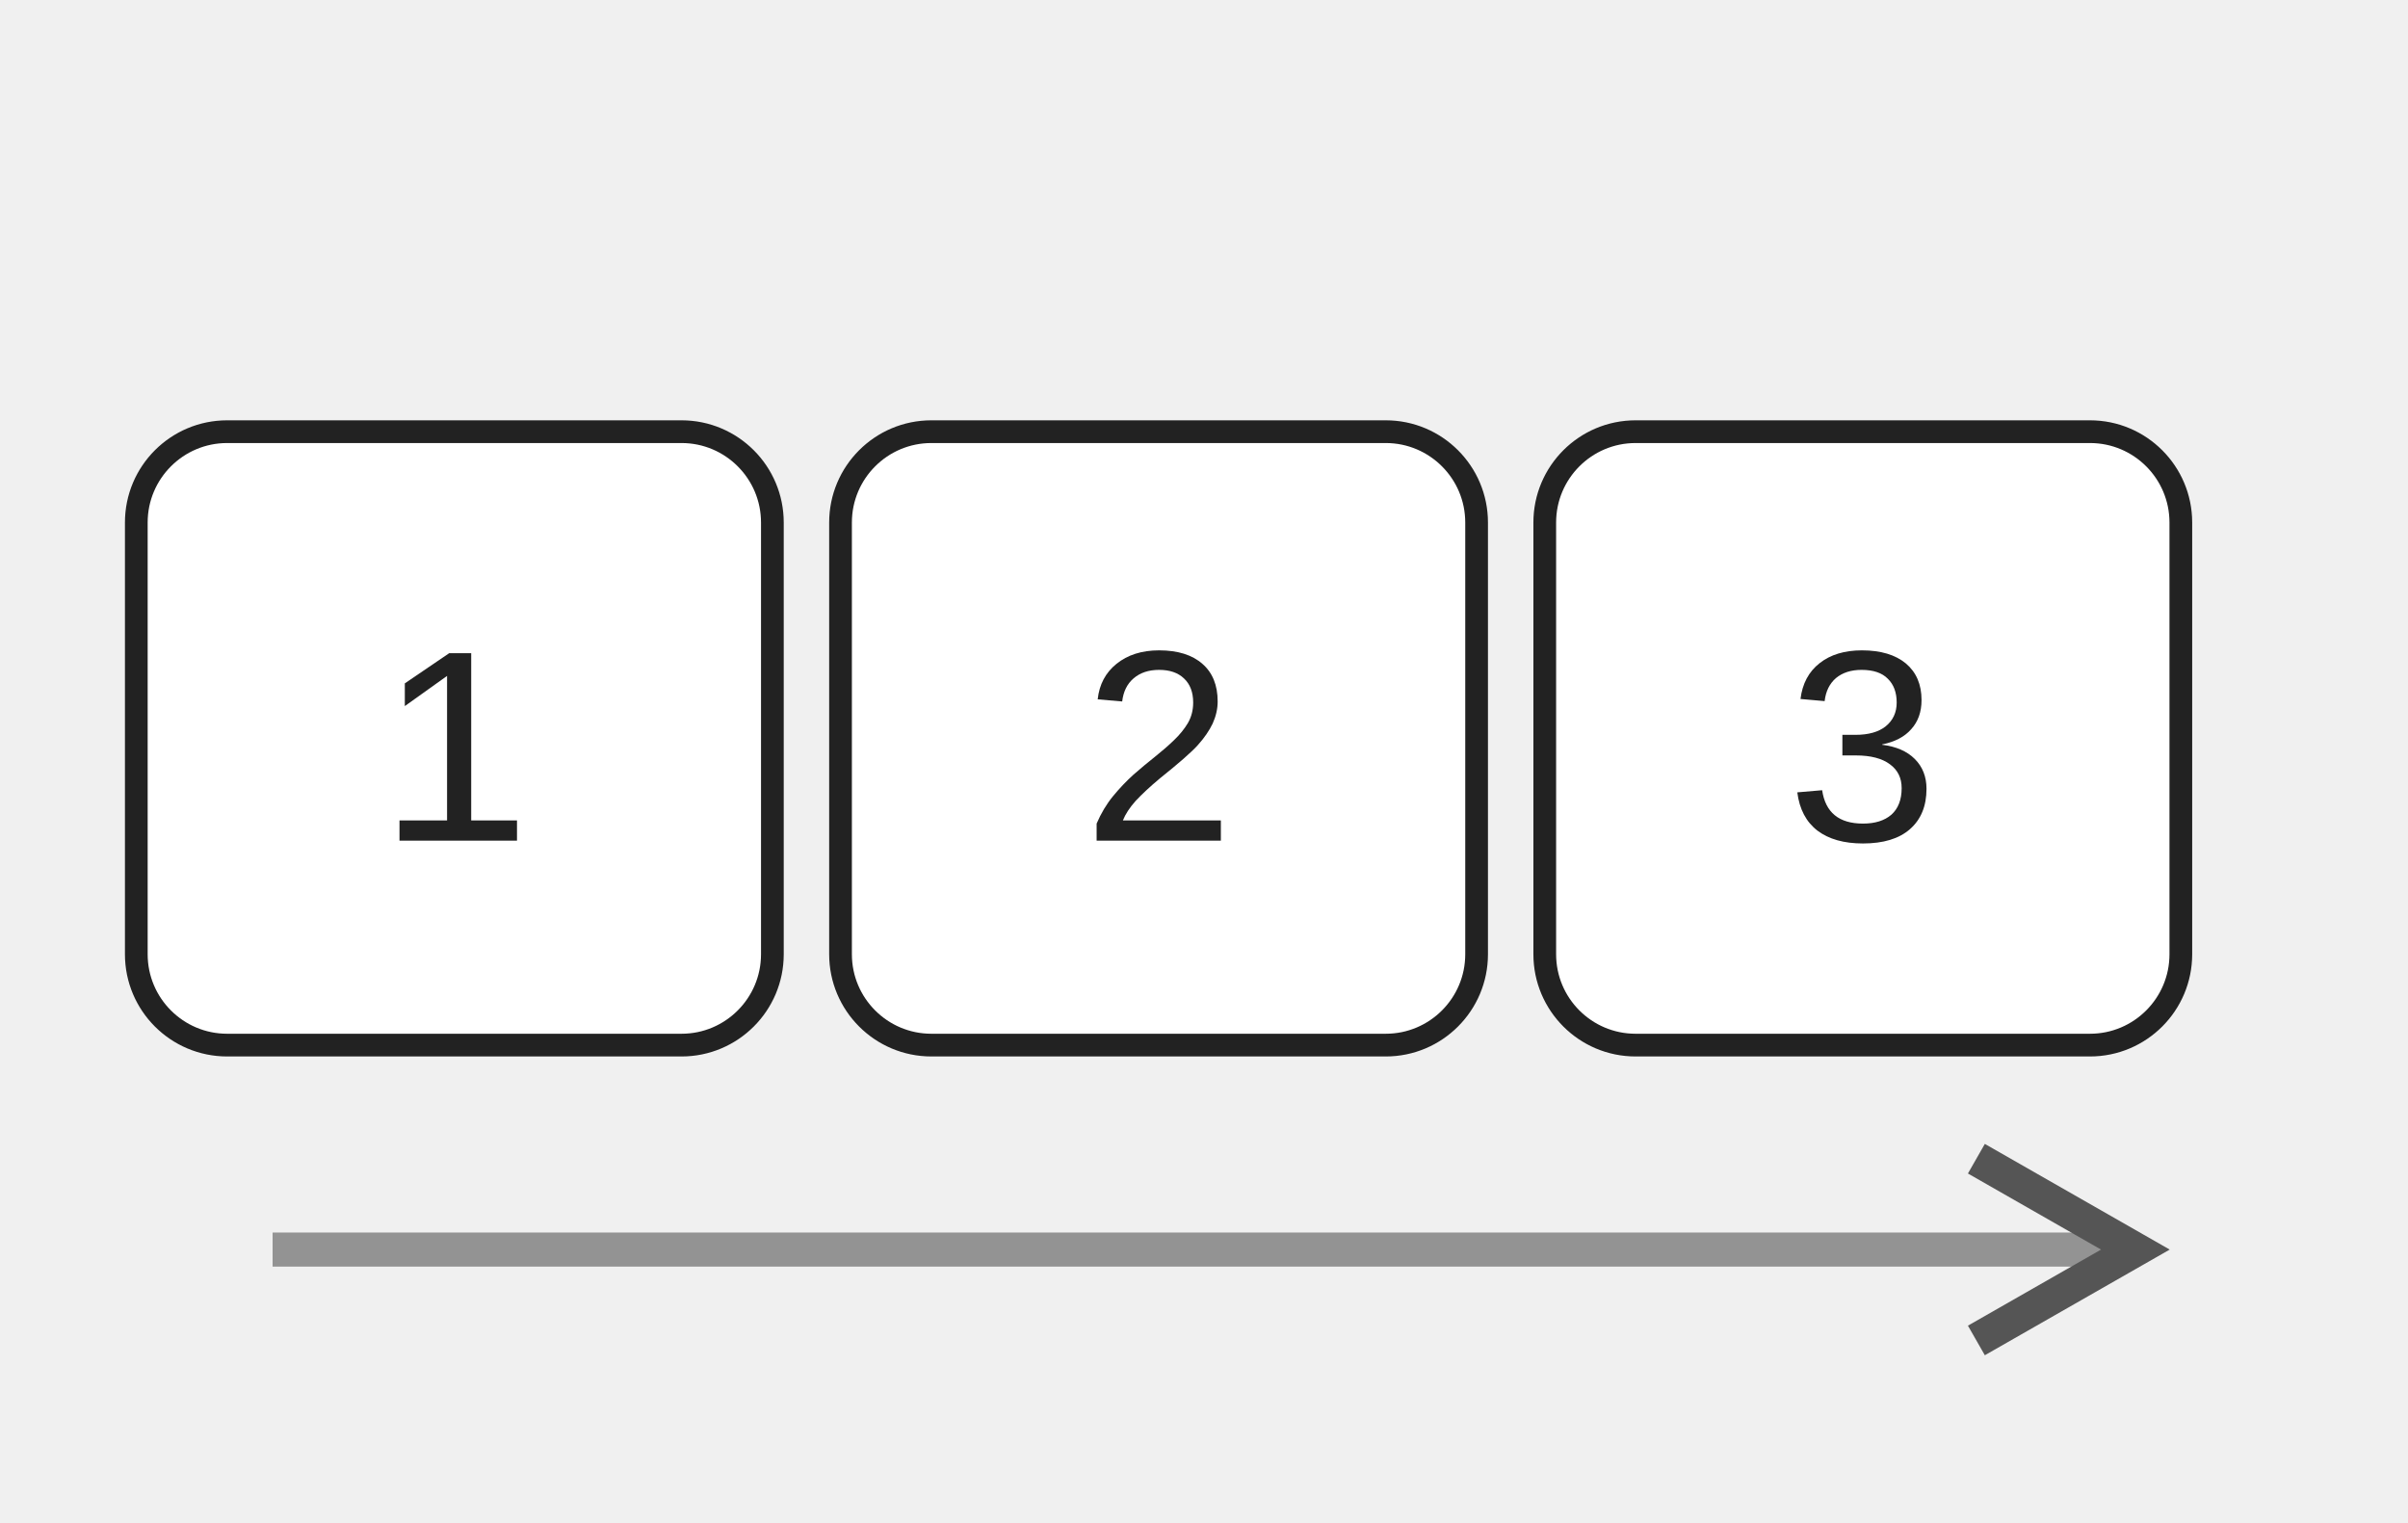
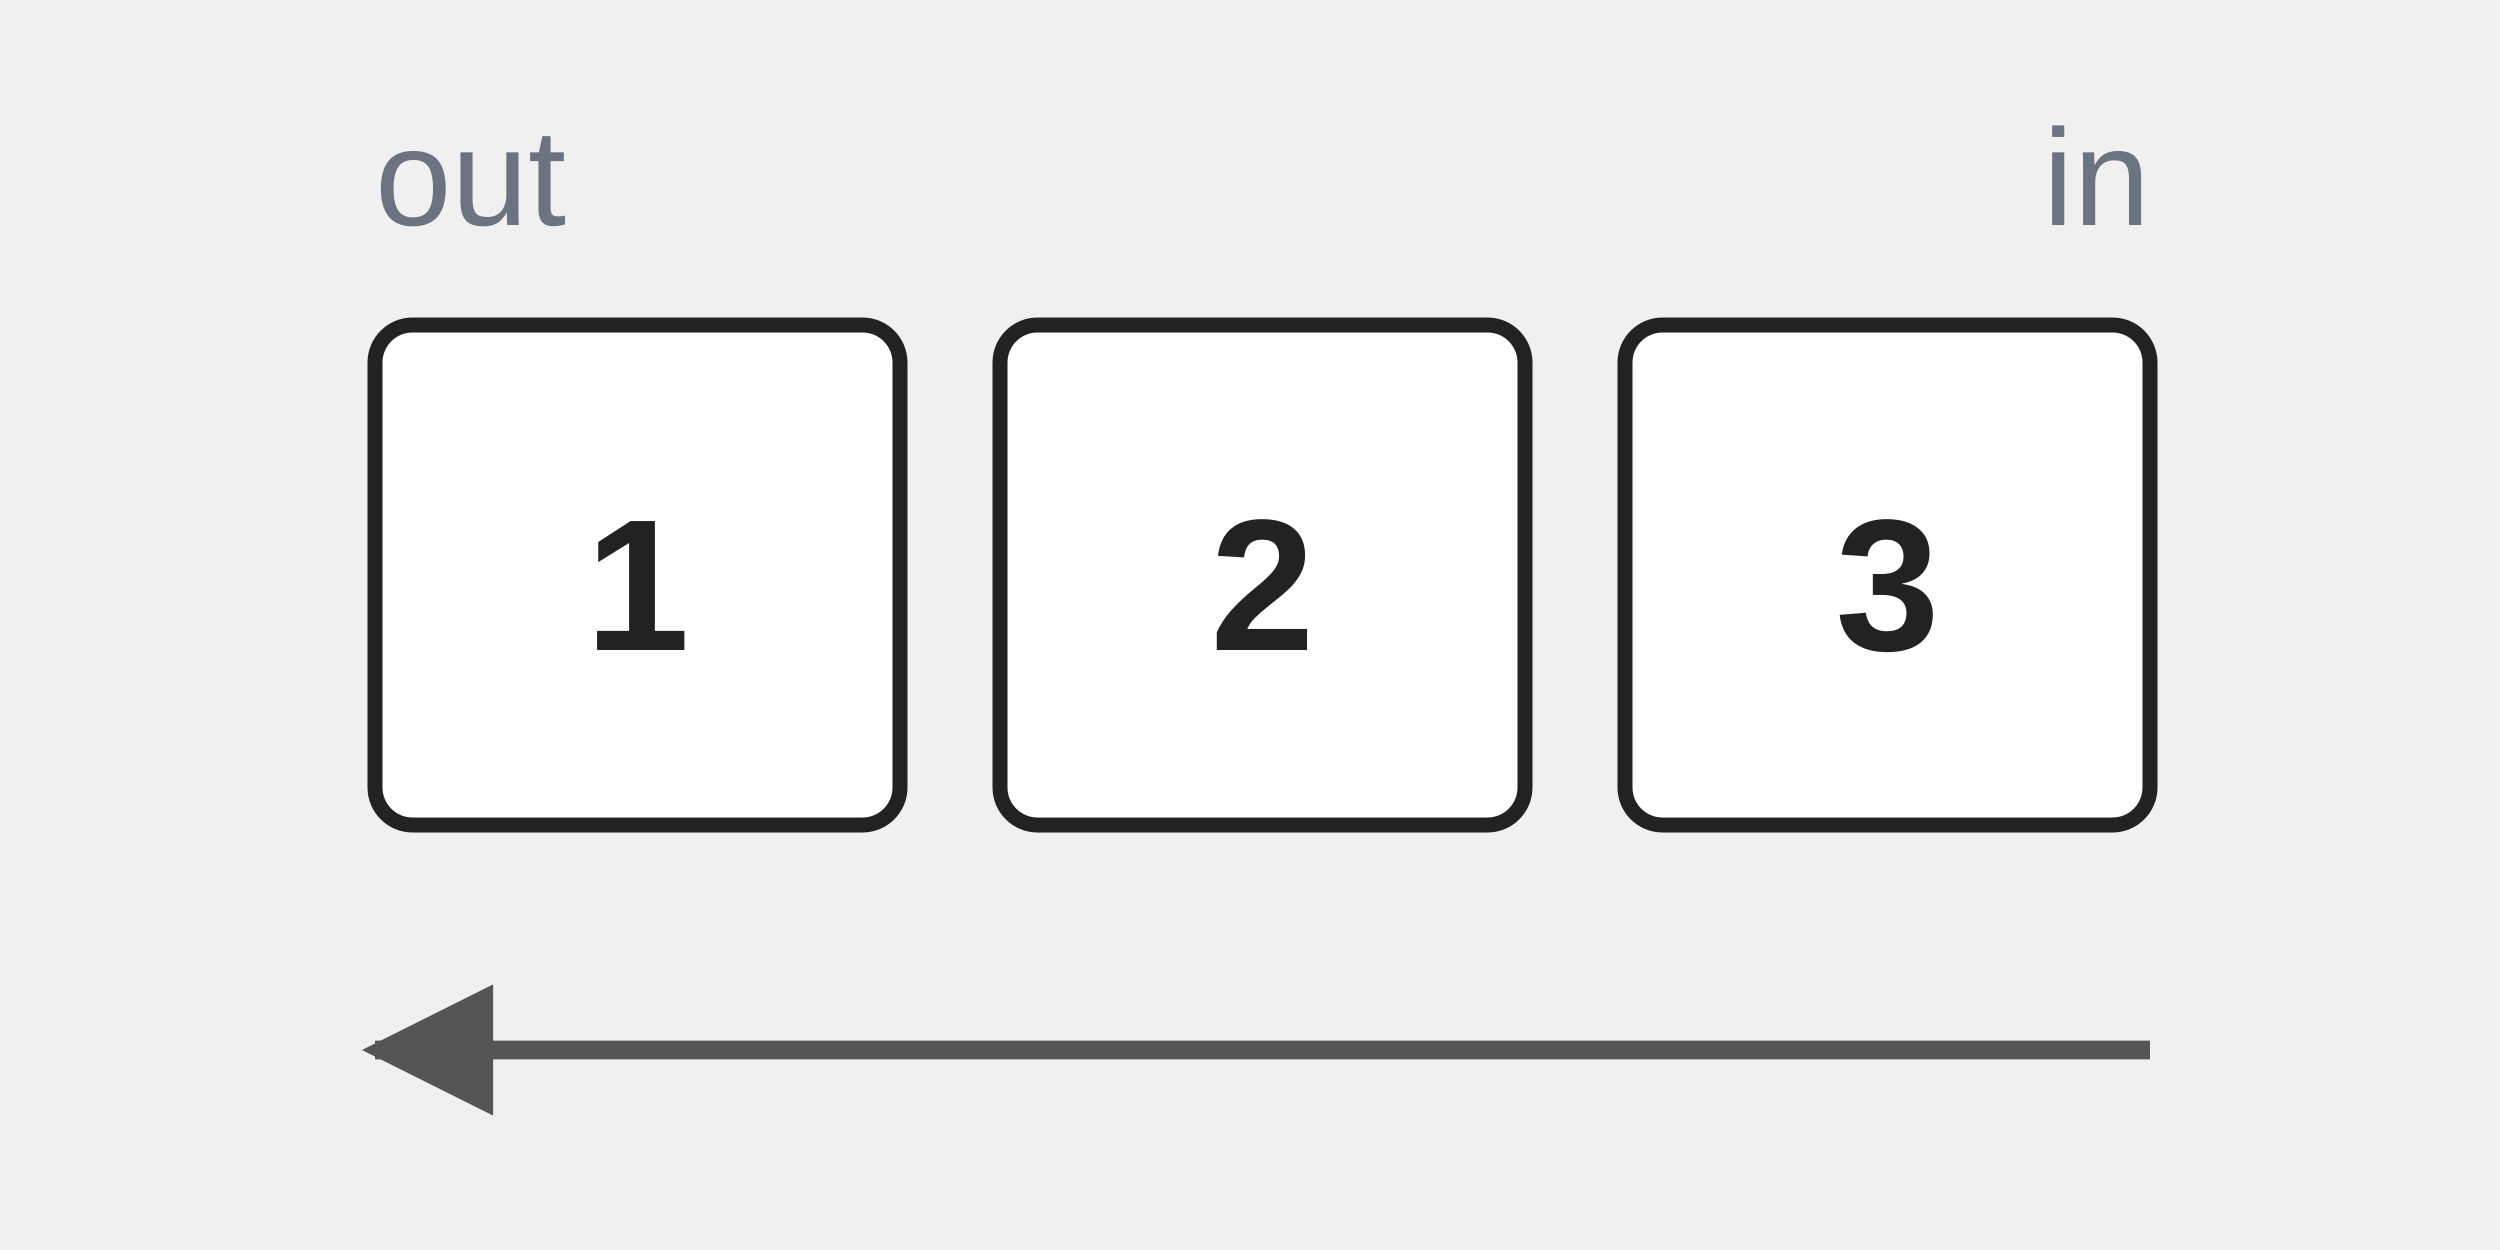
- <svg xmlns="http://www.w3.org/2000/svg" width="106" height="67" font-family="system-ui, -apple-system, 'Segoe UI', Arial, sans-serif" font-weight="400" fill="currentColor" viewBox="0 0 106 67">
-   <rect x="6" y="19" width="28" height="27" rx="4" fill="#FFFFFF" stroke="#222222" />
-   <text x="20" y="37" font-size="12" text-anchor="middle" fill="#222222">1</text>
-   <rect x="37" y="19" width="28" height="27" rx="4" fill="#FFFFFF" stroke="#222222" />
-   <text x="51" y="37" font-size="12" text-anchor="middle" fill="#222222">2</text>
-   <rect x="68" y="19" width="28" height="27" rx="4" fill="#FFFFFF" stroke="#222222" />
-   <text x="82" y="37" font-size="12" text-anchor="middle" fill="#222222">3</text>
-   <path d="M12 55 H93" stroke="#555555" stroke-width="1.5" opacity=".6" />
-   <path d="M87 51 L94 55 L87 59" stroke="#555555" stroke-width="1.5" fill="none" />
+ <svg xmlns="http://www.w3.org/2000/svg" width="200" height="100" viewBox="0 0 200 100" role="img" aria-label="Linear queue: elements 1, 2, 3 in a row; elements leave at the front and enter at the rear">
+   <defs>
+     <marker id="ti-a" viewBox="0 0 10 10" refX="9" refY="5" markerWidth="7" markerHeight="7" orient="auto-start-reverse">
+       <path d="M0 0 L10 5 L0 10 Z" fill="#555555" />
+     </marker>
+   </defs>
+   <g font-family="system-ui, -apple-system, 'Segoe UI', Arial, sans-serif" fill="#222222">
+     <rect x="30" y="26" width="42" height="40" rx="3" fill="#FFFFFF" stroke="#222222" stroke-width="1.2" />
+     <text x="51" y="52" font-size="15" text-anchor="middle" font-weight="600">1</text>
+     <rect x="80" y="26" width="42" height="40" rx="3" fill="#FFFFFF" stroke="#222222" stroke-width="1.2" />
+     <text x="101" y="52" font-size="15" text-anchor="middle" font-weight="600">2</text>
+     <rect x="130" y="26" width="42" height="40" rx="3" fill="#FFFFFF" stroke="#222222" stroke-width="1.2" />
+     <text x="151" y="52" font-size="15" text-anchor="middle" font-weight="600">3</text>
+     <path d="M172 84 H30" fill="none" stroke="#555555" stroke-width="1.5" marker-end="url(#ti-a)" />
+     <text x="30" y="18" font-size="11" text-anchor="start" fill="#6B7280">out</text>
+     <text x="172" y="18" font-size="11" text-anchor="end" fill="#6B7280">in</text>
+   </g>
</svg>
